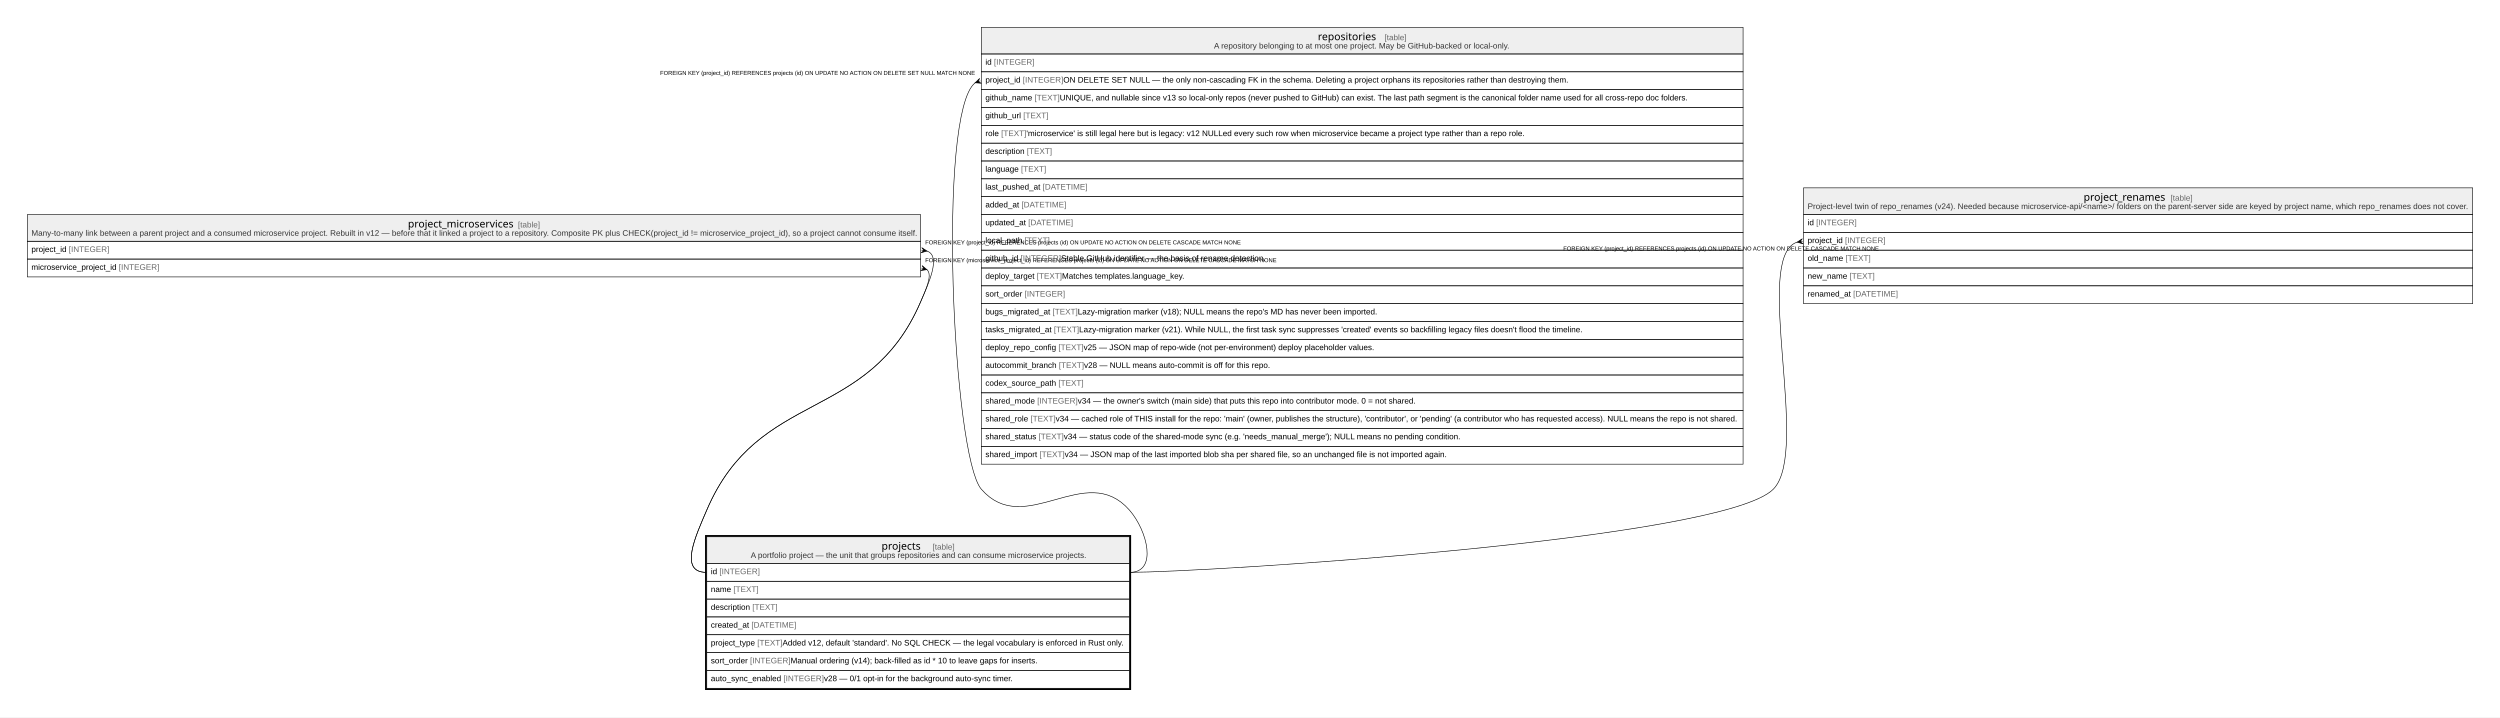
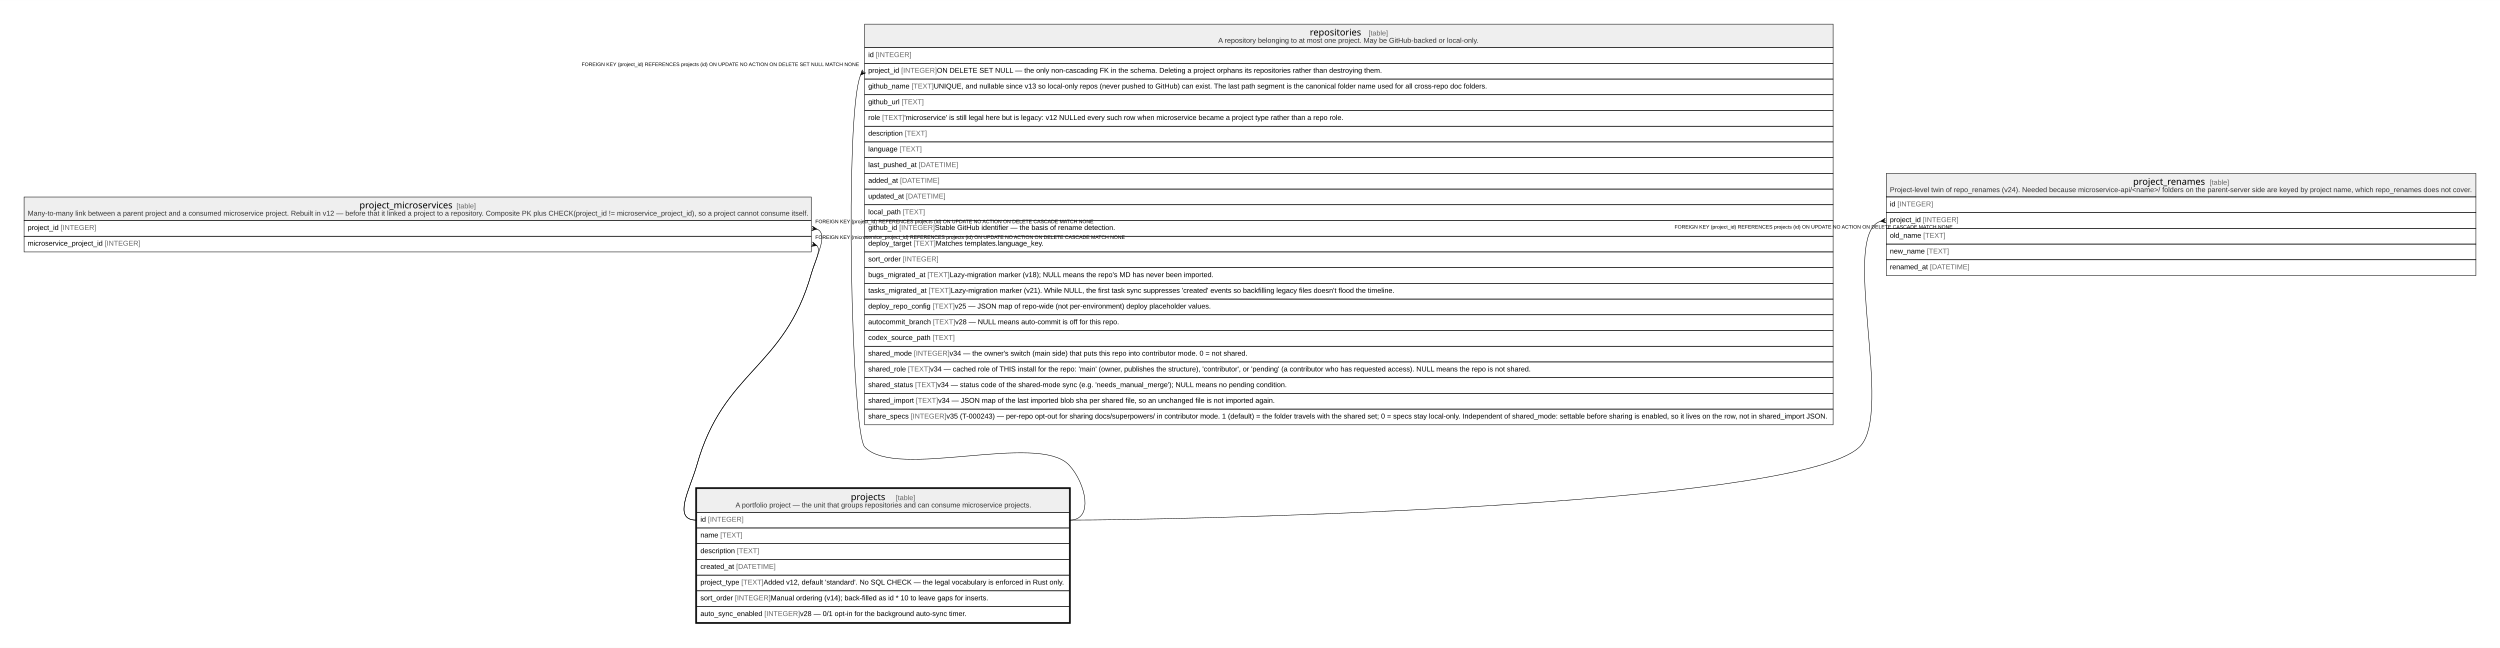
- <svg xmlns="http://www.w3.org/2000/svg" width="4318pt" height="1239pt" viewBox="0.00 0.00 4317.52 1238.80">
-   <g id="graph0" class="graph" transform="scale(1 1) rotate(0) translate(4 1234.8)">
-     <polygon fill="white" stroke="none" points="-4,4 -4,-1234.8 4313.52,-1234.8 4313.52,4 -4,4" />
+ <svg xmlns="http://www.w3.org/2000/svg" width="4900pt" height="1270pt" viewBox="0.00 0.00 4899.52 1269.60">
+   <g id="graph0" class="graph" transform="scale(1 1) rotate(0) translate(4 1265.6)">
+     <polygon fill="white" stroke="none" points="-4,4 -4,-1265.6 4895.52,-1265.6 4895.52,4 -4,4" />
    <g id="node1" class="node">
-       <polygon fill="#efefef" stroke="none" points="1216.62,-261.8 1216.62,-307.8 1946.44,-307.8 1946.44,-261.8 1216.62,-261.8" />
-       <polygon fill="none" stroke="black" points="1216.62,-261.8 1216.62,-307.8 1946.44,-307.8 1946.44,-261.8 1216.62,-261.8" />
-       <text text-anchor="start" x="1518.41" y="-285.6" font-family="Arial Bold" font-size="18.00">projects</text>
-       <text text-anchor="start" x="1575.39" y="-285.6" font-family="Arial" font-size="14.00">    </text>
-       <text text-anchor="start" x="1606.51" y="-285.6" font-family="Arial" font-size="14.00" fill="#666666">[table]</text>
-       <text text-anchor="start" x="1292.44" y="-271.2" font-family="Arial" font-size="14.00" fill="#333333">A portfolio project — the unit that groups repositories and can consume microservice projects.</text>
-       <polygon fill="none" stroke="black" points="1216.62,-231 1216.62,-261.8 1946.44,-261.8 1946.44,-231 1216.62,-231" />
-       <text text-anchor="start" x="1223.62" y="-243.2" font-family="Arial" font-size="14.00">id </text>
-       <text text-anchor="start" x="1238.4" y="-243.2" font-family="Arial" font-size="14.00" fill="#666666">[INTEGER]</text>
-       <polygon fill="none" stroke="black" points="1216.62,-200.2 1216.62,-231 1946.44,-231 1946.44,-200.2 1216.62,-200.2" />
-       <text text-anchor="start" x="1223.62" y="-212.4" font-family="Arial" font-size="14.00">name </text>
-       <text text-anchor="start" x="1262.53" y="-212.4" font-family="Arial" font-size="14.00" fill="#666666">[TEXT]</text>
-       <polygon fill="none" stroke="black" points="1216.62,-169.4 1216.62,-200.2 1946.44,-200.2 1946.44,-169.4 1216.62,-169.4" />
-       <text text-anchor="start" x="1223.62" y="-181.6" font-family="Arial" font-size="14.00">description </text>
-       <text text-anchor="start" x="1295.21" y="-181.6" font-family="Arial" font-size="14.00" fill="#666666">[TEXT]</text>
-       <polygon fill="none" stroke="black" points="1216.62,-138.6 1216.62,-169.4 1946.44,-169.4 1946.44,-138.6 1216.62,-138.6" />
-       <text text-anchor="start" x="1223.62" y="-150.8" font-family="Arial" font-size="14.00">created_at </text>
-       <text text-anchor="start" x="1293.66" y="-150.8" font-family="Arial" font-size="14.00" fill="#666666">[DATETIME]</text>
-       <polygon fill="none" stroke="black" points="1216.62,-107.8 1216.62,-138.6 1946.44,-138.6 1946.44,-107.8 1216.62,-107.8" />
-       <text text-anchor="start" x="1223.62" y="-120" font-family="Arial" font-size="14.00">project_type </text>
-       <text text-anchor="start" x="1303.78" y="-120" font-family="Arial" font-size="14.00" fill="#666666">[TEXT]</text>
-       <text text-anchor="start" x="1347.33" y="-120" font-family="Arial" font-size="14.00"> Added v12, default 'standard'. No SQL CHECK — the legal vocabulary is enforced in Rust only.</text>
-       <polygon fill="none" stroke="black" points="1216.62,-77 1216.62,-107.8 1946.44,-107.8 1946.44,-77 1216.62,-77" />
-       <text text-anchor="start" x="1223.62" y="-89.2" font-family="Arial" font-size="14.00">sort_order </text>
-       <text text-anchor="start" x="1291.31" y="-89.2" font-family="Arial" font-size="14.00" fill="#666666">[INTEGER]</text>
-       <text text-anchor="start" x="1361.32" y="-89.2" font-family="Arial" font-size="14.00"> Manual ordering (v14); back-filled as id * 10 to leave gaps for inserts.</text>
-       <polygon fill="none" stroke="black" points="1216.62,-46.2 1216.62,-77 1946.44,-77 1946.44,-46.2 1216.62,-46.2" />
-       <text text-anchor="start" x="1223.62" y="-58.4" font-family="Arial" font-size="14.00">auto_sync_enabled </text>
-       <text text-anchor="start" x="1348.94" y="-58.4" font-family="Arial" font-size="14.00" fill="#666666">[INTEGER]</text>
-       <text text-anchor="start" x="1418.95" y="-58.4" font-family="Arial" font-size="14.00"> v28 — 0/1 opt-in for the background auto-sync timer.</text>
-       <polygon fill="none" stroke="black" stroke-width="3" points="1215.12,-44.7 1215.12,-309.3 1947.94,-309.3 1947.94,-44.7 1215.12,-44.7" />
+       <polygon fill="#efefef" stroke="none" points="1361.62,-261.8 1361.62,-307.8 2091.44,-307.8 2091.44,-261.8 1361.62,-261.8" />
+       <polygon fill="none" stroke="black" points="1361.62,-261.8 1361.62,-307.8 2091.44,-307.8 2091.44,-261.8 1361.62,-261.8" />
+       <text text-anchor="start" x="1663.41" y="-285.6" font-family="Arial Bold" font-size="18.00">projects</text>
+       <text text-anchor="start" x="1720.39" y="-285.6" font-family="Arial" font-size="14.00">    </text>
+       <text text-anchor="start" x="1751.51" y="-285.6" font-family="Arial" font-size="14.00" fill="#666666">[table]</text>
+       <text text-anchor="start" x="1437.44" y="-271.2" font-family="Arial" font-size="14.00" fill="#333333">A portfolio project — the unit that groups repositories and can consume microservice projects.</text>
+       <polygon fill="none" stroke="black" points="1361.62,-231 1361.62,-261.8 2091.44,-261.8 2091.44,-231 1361.62,-231" />
+       <text text-anchor="start" x="1368.62" y="-243.2" font-family="Arial" font-size="14.00">id </text>
+       <text text-anchor="start" x="1383.4" y="-243.2" font-family="Arial" font-size="14.00" fill="#666666">[INTEGER]</text>
+       <polygon fill="none" stroke="black" points="1361.62,-200.2 1361.62,-231 2091.44,-231 2091.44,-200.2 1361.62,-200.2" />
+       <text text-anchor="start" x="1368.62" y="-212.4" font-family="Arial" font-size="14.00">name </text>
+       <text text-anchor="start" x="1407.53" y="-212.4" font-family="Arial" font-size="14.00" fill="#666666">[TEXT]</text>
+       <polygon fill="none" stroke="black" points="1361.62,-169.4 1361.62,-200.2 2091.44,-200.2 2091.44,-169.4 1361.62,-169.4" />
+       <text text-anchor="start" x="1368.62" y="-181.6" font-family="Arial" font-size="14.00">description </text>
+       <text text-anchor="start" x="1440.21" y="-181.6" font-family="Arial" font-size="14.00" fill="#666666">[TEXT]</text>
+       <polygon fill="none" stroke="black" points="1361.62,-138.6 1361.62,-169.4 2091.44,-169.4 2091.44,-138.6 1361.62,-138.6" />
+       <text text-anchor="start" x="1368.62" y="-150.8" font-family="Arial" font-size="14.00">created_at </text>
+       <text text-anchor="start" x="1438.66" y="-150.8" font-family="Arial" font-size="14.00" fill="#666666">[DATETIME]</text>
+       <polygon fill="none" stroke="black" points="1361.62,-107.8 1361.62,-138.6 2091.44,-138.6 2091.44,-107.8 1361.62,-107.8" />
+       <text text-anchor="start" x="1368.62" y="-120" font-family="Arial" font-size="14.00">project_type </text>
+       <text text-anchor="start" x="1448.78" y="-120" font-family="Arial" font-size="14.00" fill="#666666">[TEXT]</text>
+       <text text-anchor="start" x="1492.33" y="-120" font-family="Arial" font-size="14.00"> Added v12, default 'standard'. No SQL CHECK — the legal vocabulary is enforced in Rust only.</text>
+       <polygon fill="none" stroke="black" points="1361.62,-77 1361.62,-107.8 2091.44,-107.8 2091.44,-77 1361.62,-77" />
+       <text text-anchor="start" x="1368.62" y="-89.2" font-family="Arial" font-size="14.00">sort_order </text>
+       <text text-anchor="start" x="1436.31" y="-89.2" font-family="Arial" font-size="14.00" fill="#666666">[INTEGER]</text>
+       <text text-anchor="start" x="1506.32" y="-89.2" font-family="Arial" font-size="14.00"> Manual ordering (v14); back-filled as id * 10 to leave gaps for inserts.</text>
+       <polygon fill="none" stroke="black" points="1361.62,-46.2 1361.62,-77 2091.44,-77 2091.44,-46.2 1361.62,-46.2" />
+       <text text-anchor="start" x="1368.62" y="-58.4" font-family="Arial" font-size="14.00">auto_sync_enabled </text>
+       <text text-anchor="start" x="1493.94" y="-58.4" font-family="Arial" font-size="14.00" fill="#666666">[INTEGER]</text>
+       <text text-anchor="start" x="1563.95" y="-58.4" font-family="Arial" font-size="14.00"> v28 — 0/1 opt-in for the background auto-sync timer.</text>
+       <polygon fill="none" stroke="black" stroke-width="3" points="1360.12,-44.7 1360.12,-309.3 2092.94,-309.3 2092.94,-44.7 1360.12,-44.7" />
    </g>
    <g id="node2" class="node">
-       <polygon fill="#efefef" stroke="none" points="43.2,-818.2 43.2,-864.2 1585.86,-864.2 1585.86,-818.2 43.2,-818.2" />
-       <polygon fill="none" stroke="black" points="43.2,-818.2 43.2,-864.2 1585.86,-864.2 1585.86,-818.2 43.2,-818.2" />
-       <text text-anchor="start" x="700.44" y="-842" font-family="Arial Bold" font-size="18.00">project_microservices</text>
-       <text text-anchor="start" x="859.37" y="-842" font-family="Arial" font-size="14.00">    </text>
-       <text text-anchor="start" x="890.49" y="-842" font-family="Arial" font-size="14.00" fill="#666666">[table]</text>
-       <text text-anchor="start" x="50.2" y="-827.6" font-family="Arial" font-size="14.00" fill="#333333">Many-to-many link between a parent project and a consumed microservice project. Rebuilt in v12 — before that it linked a project to a repository. Composite PK plus CHECK(project_id != microservice_project_id), so a project cannot consume itself.</text>
-       <polygon fill="none" stroke="black" points="43.2,-787.4 43.2,-818.2 1585.86,-818.2 1585.86,-787.4 43.2,-787.4" />
-       <text text-anchor="start" x="50.2" y="-799.6" font-family="Arial" font-size="14.00">project_id </text>
-       <text text-anchor="start" x="114.79" y="-799.6" font-family="Arial" font-size="14.00" fill="#666666">[INTEGER]</text>
-       <polygon fill="none" stroke="black" points="43.2,-756.6 43.2,-787.4 1585.86,-787.4 1585.86,-756.6 43.2,-756.6" />
-       <text text-anchor="start" x="50.2" y="-768.8" font-family="Arial" font-size="14.00">microservice_project_id </text>
-       <text text-anchor="start" x="201.14" y="-768.8" font-family="Arial" font-size="14.00" fill="#666666">[INTEGER]</text>
+       <polygon fill="#efefef" stroke="none" points="43.2,-833.6 43.2,-879.6 1585.86,-879.6 1585.86,-833.6 43.2,-833.6" />
+       <polygon fill="none" stroke="black" points="43.2,-833.6 43.2,-879.6 1585.86,-879.6 1585.86,-833.6 43.2,-833.6" />
+       <text text-anchor="start" x="700.44" y="-857.4" font-family="Arial Bold" font-size="18.00">project_microservices</text>
+       <text text-anchor="start" x="859.37" y="-857.4" font-family="Arial" font-size="14.00">    </text>
+       <text text-anchor="start" x="890.49" y="-857.4" font-family="Arial" font-size="14.00" fill="#666666">[table]</text>
+       <text text-anchor="start" x="50.2" y="-843" font-family="Arial" font-size="14.00" fill="#333333">Many-to-many link between a parent project and a consumed microservice project. Rebuilt in v12 — before that it linked a project to a repository. Composite PK plus CHECK(project_id != microservice_project_id), so a project cannot consume itself.</text>
+       <polygon fill="none" stroke="black" points="43.2,-802.8 43.2,-833.6 1585.86,-833.6 1585.86,-802.8 43.2,-802.8" />
+       <text text-anchor="start" x="50.2" y="-815" font-family="Arial" font-size="14.00">project_id </text>
+       <text text-anchor="start" x="114.79" y="-815" font-family="Arial" font-size="14.00" fill="#666666">[INTEGER]</text>
+       <polygon fill="none" stroke="black" points="43.2,-772 43.2,-802.8 1585.86,-802.8 1585.86,-772 43.2,-772" />
+       <text text-anchor="start" x="50.2" y="-784.2" font-family="Arial" font-size="14.00">microservice_project_id </text>
+       <text text-anchor="start" x="201.14" y="-784.2" font-family="Arial" font-size="14.00" fill="#666666">[INTEGER]</text>
    </g>
    <g id="edge1" class="edge">
-       <path fill="none" stroke="black" d="M1596.75,-769.16C1607.35,-760.39 1594.42,-733.2 1585.86,-713.4 1495,-503.19 1306.66,-564.57 1216.62,-354 1197.81,-310.03 1167.79,-246.4 1215.62,-246.4" />
-       <polygon fill="black" stroke="black" points="1596.79,-769.14 1585.94,-767.58 1591.66,-770.62 1587.5,-771.82 1587.5,-771.82 1587.5,-771.82 1591.66,-770.62 1588.42,-776.23 1596.79,-769.14" />
-       <text text-anchor="start" x="1593.86" y="-782" font-family="Arial" font-size="10.00">FOREIGN KEY (microservice_project_id) REFERENCES projects (id) ON UPDATE NO ACTION ON DELETE CASCADE MATCH NONE</text>
+       <path fill="none" stroke="black" d="M1596.79,-784.39C1606.17,-775.62 1591.73,-749.35 1585.86,-728.8 1532.57,-542.14 1414.18,-540.86 1361.62,-354 1348.67,-307.96 1312.79,-246.4 1360.62,-246.4" />
+       <polygon fill="black" stroke="black" points="1596.75,-784.41 1585.88,-783 1591.64,-785.95 1587.5,-787.21 1587.5,-787.21 1587.5,-787.21 1591.64,-785.95 1588.48,-791.61 1596.75,-784.41" />
+       <text text-anchor="start" x="1593.86" y="-797.4" font-family="Arial" font-size="10.00">FOREIGN KEY (microservice_project_id) REFERENCES projects (id) ON UPDATE NO ACTION ON DELETE CASCADE MATCH NONE</text>
    </g>
    <g id="edge2" class="edge">
-       <path fill="none" stroke="black" d="M1597.04,-801.24C1621.6,-792.23 1599.93,-746.21 1585.86,-713.4 1495.62,-502.92 1306.66,-564.57 1216.62,-354 1197.81,-310.03 1167.79,-246.4 1215.62,-246.4" />
-       <polygon fill="black" stroke="black" points="1597.07,-801.23 1586.51,-798.3 1591.8,-802.04 1587.52,-802.7 1587.52,-802.7 1587.52,-802.7 1591.8,-802.04 1587.87,-807.2 1597.07,-801.23" />
-       <text text-anchor="start" x="1593.86" y="-812.8" font-family="Arial" font-size="10.00">FOREIGN KEY (project_id) REFERENCES projects (id) ON UPDATE NO ACTION ON DELETE CASCADE MATCH NONE</text>
+       <path fill="none" stroke="black" d="M1596.9,-816.68C1620.71,-807.94 1595.56,-763.16 1585.86,-728.8 1533.11,-541.99 1414.18,-540.86 1361.62,-354 1348.67,-307.96 1312.79,-246.4 1360.62,-246.4" />
+       <polygon fill="black" stroke="black" points="1597.08,-816.66 1586.52,-813.7 1591.8,-817.45 1587.52,-818.1 1587.52,-818.1 1587.52,-818.1 1591.8,-817.45 1587.86,-822.6 1597.08,-816.66" />
+       <text text-anchor="start" x="1593.86" y="-828.2" font-family="Arial" font-size="10.00">FOREIGN KEY (project_id) REFERENCES projects (id) ON UPDATE NO ACTION ON DELETE CASCADE MATCH NONE</text>
    </g>
    <g id="node3" class="node">
-       <polygon fill="#efefef" stroke="none" points="1690.74,-1141.6 1690.74,-1187.6 3006.31,-1187.6 3006.31,-1141.6 1690.74,-1141.6" />
-       <polygon fill="none" stroke="black" points="1690.74,-1141.6 1690.74,-1187.6 3006.31,-1187.6 3006.31,-1141.6 1690.74,-1141.6" />
-       <text text-anchor="start" x="2271.91" y="-1165.4" font-family="Arial Bold" font-size="18.00">repositories</text>
-       <text text-anchor="start" x="2355.89" y="-1165.4" font-family="Arial" font-size="14.00">    </text>
-       <text text-anchor="start" x="2387.01" y="-1165.4" font-family="Arial" font-size="14.00" fill="#666666">[table]</text>
-       <text text-anchor="start" x="2092.51" y="-1151" font-family="Arial" font-size="14.00" fill="#333333">A repository belonging to at most one project. May be GitHub-backed or local-only.</text>
-       <polygon fill="none" stroke="black" points="1690.74,-1110.8 1690.74,-1141.6 3006.31,-1141.6 3006.31,-1110.8 1690.74,-1110.8" />
-       <text text-anchor="start" x="1697.74" y="-1123" font-family="Arial" font-size="14.00">id </text>
-       <text text-anchor="start" x="1712.53" y="-1123" font-family="Arial" font-size="14.00" fill="#666666">[INTEGER]</text>
-       <polygon fill="none" stroke="black" points="1690.74,-1080 1690.74,-1110.8 3006.31,-1110.8 3006.31,-1080 1690.74,-1080" />
-       <text text-anchor="start" x="1697.74" y="-1092.2" font-family="Arial" font-size="14.00">project_id </text>
-       <text text-anchor="start" x="1762.34" y="-1092.2" font-family="Arial" font-size="14.00" fill="#666666">[INTEGER]</text>
-       <text text-anchor="start" x="1832.34" y="-1092.2" font-family="Arial" font-size="14.00"> ON DELETE SET NULL — the only non-cascading FK in the schema. Deleting a project orphans its repositories rather than destroying them.</text>
-       <polygon fill="none" stroke="black" points="1690.74,-1049.2 1690.74,-1080 3006.31,-1080 3006.31,-1049.2 1690.74,-1049.2" />
-       <text text-anchor="start" x="1697.74" y="-1061.4" font-family="Arial" font-size="14.00">github_name </text>
-       <text text-anchor="start" x="1782.59" y="-1061.4" font-family="Arial" font-size="14.00" fill="#666666">[TEXT]</text>
-       <text text-anchor="start" x="1826.14" y="-1061.4" font-family="Arial" font-size="14.00"> UNIQUE, and nullable since v13 so local-only repos (never pushed to GitHub) can exist. The last path segment is the canonical folder name used for all cross-repo doc folders.</text>
-       <polygon fill="none" stroke="black" points="1690.74,-1018.4 1690.74,-1049.2 3006.31,-1049.2 3006.31,-1018.4 1690.74,-1018.4" />
-       <text text-anchor="start" x="1697.74" y="-1030.6" font-family="Arial" font-size="14.00">github_url </text>
-       <text text-anchor="start" x="1763.12" y="-1030.6" font-family="Arial" font-size="14.00" fill="#666666">[TEXT]</text>
-       <polygon fill="none" stroke="black" points="1690.74,-987.6 1690.74,-1018.4 3006.31,-1018.4 3006.31,-987.6 1690.74,-987.6" />
-       <text text-anchor="start" x="1697.74" y="-999.8" font-family="Arial" font-size="14.00">role </text>
-       <text text-anchor="start" x="1724.98" y="-999.8" font-family="Arial" font-size="14.00" fill="#666666">[TEXT]</text>
-       <text text-anchor="start" x="1768.54" y="-999.8" font-family="Arial" font-size="14.00"> 'microservice' is still legal here but is legacy: v12 NULLed every such row when microservice became a project type rather than a repo role.</text>
-       <polygon fill="none" stroke="black" points="1690.74,-956.8 1690.74,-987.6 3006.31,-987.6 3006.31,-956.8 1690.74,-956.8" />
-       <text text-anchor="start" x="1697.74" y="-969" font-family="Arial" font-size="14.00">description </text>
-       <text text-anchor="start" x="1769.34" y="-969" font-family="Arial" font-size="14.00" fill="#666666">[TEXT]</text>
-       <polygon fill="none" stroke="black" points="1690.74,-926 1690.74,-956.8 3006.31,-956.8 3006.31,-926 1690.74,-926" />
-       <text text-anchor="start" x="1697.74" y="-938.2" font-family="Arial" font-size="14.00">language </text>
-       <text text-anchor="start" x="1759.25" y="-938.2" font-family="Arial" font-size="14.00" fill="#666666">[TEXT]</text>
-       <polygon fill="none" stroke="black" points="1690.74,-895.2 1690.74,-926 3006.31,-926 3006.31,-895.2 1690.74,-895.2" />
-       <text text-anchor="start" x="1697.74" y="-907.4" font-family="Arial" font-size="14.00">last_pushed_at </text>
-       <text text-anchor="start" x="1796.6" y="-907.4" font-family="Arial" font-size="14.00" fill="#666666">[DATETIME]</text>
-       <polygon fill="none" stroke="black" points="1690.74,-864.4 1690.74,-895.2 3006.31,-895.2 3006.31,-864.4 1690.74,-864.4" />
-       <text text-anchor="start" x="1697.74" y="-876.6" font-family="Arial" font-size="14.00">added_at </text>
-       <text text-anchor="start" x="1760.03" y="-876.6" font-family="Arial" font-size="14.00" fill="#666666">[DATETIME]</text>
-       <polygon fill="none" stroke="black" points="1690.74,-833.6 1690.74,-864.4 3006.31,-864.4 3006.31,-833.6 1690.74,-833.6" />
-       <text text-anchor="start" x="1697.74" y="-845.8" font-family="Arial" font-size="14.00">updated_at </text>
-       <text text-anchor="start" x="1771.7" y="-845.8" font-family="Arial" font-size="14.00" fill="#666666">[DATETIME]</text>
-       <polygon fill="none" stroke="black" points="1690.74,-802.8 1690.74,-833.6 3006.31,-833.6 3006.31,-802.8 1690.74,-802.8" />
-       <text text-anchor="start" x="1697.74" y="-815" font-family="Arial" font-size="14.00">local_path </text>
-       <text text-anchor="start" x="1765.46" y="-815" font-family="Arial" font-size="14.00" fill="#666666">[TEXT]</text>
-       <polygon fill="none" stroke="black" points="1690.74,-772 1690.74,-802.8 3006.31,-802.8 3006.31,-772 1690.74,-772" />
-       <text text-anchor="start" x="1697.74" y="-784.2" font-family="Arial" font-size="14.00">github_id </text>
-       <text text-anchor="start" x="1758.46" y="-784.2" font-family="Arial" font-size="14.00" fill="#666666">[INTEGER]</text>
-       <text text-anchor="start" x="1828.47" y="-784.2" font-family="Arial" font-size="14.00"> Stable GitHub identifier — the basis of rename detection.</text>
-       <polygon fill="none" stroke="black" points="1690.74,-741.2 1690.74,-772 3006.31,-772 3006.31,-741.2 1690.74,-741.2" />
-       <text text-anchor="start" x="1697.74" y="-753.4" font-family="Arial" font-size="14.00">deploy_target </text>
-       <text text-anchor="start" x="1786.48" y="-753.4" font-family="Arial" font-size="14.00" fill="#666666">[TEXT]</text>
-       <text text-anchor="start" x="1830.03" y="-753.4" font-family="Arial" font-size="14.00"> Matches templates.language_key.</text>
-       <polygon fill="none" stroke="black" points="1690.74,-710.4 1690.74,-741.2 3006.31,-741.2 3006.31,-710.4 1690.74,-710.4" />
-       <text text-anchor="start" x="1697.74" y="-722.6" font-family="Arial" font-size="14.00">sort_order </text>
-       <text text-anchor="start" x="1765.44" y="-722.6" font-family="Arial" font-size="14.00" fill="#666666">[INTEGER]</text>
-       <polygon fill="none" stroke="black" points="1690.74,-679.6 1690.74,-710.4 3006.31,-710.4 3006.31,-679.6 1690.74,-679.6" />
-       <text text-anchor="start" x="1697.74" y="-691.8" font-family="Arial" font-size="14.00">bugs_migrated_at </text>
-       <text text-anchor="start" x="1813.71" y="-691.8" font-family="Arial" font-size="14.00" fill="#666666">[TEXT]</text>
-       <text text-anchor="start" x="1857.27" y="-691.8" font-family="Arial" font-size="14.00"> Lazy-migration marker (v18); NULL means the repo's MD has never been imported.</text>
-       <polygon fill="none" stroke="black" points="1690.74,-648.8 1690.74,-679.6 3006.31,-679.6 3006.31,-648.8 1690.74,-648.8" />
-       <text text-anchor="start" x="1697.74" y="-661" font-family="Arial" font-size="14.00">tasks_migrated_at </text>
-       <text text-anchor="start" x="1816.03" y="-661" font-family="Arial" font-size="14.00" fill="#666666">[TEXT]</text>
-       <text text-anchor="start" x="1859.59" y="-661" font-family="Arial" font-size="14.00"> Lazy-migration marker (v21). While NULL, the first task sync suppresses 'created' events so backfilling legacy files doesn't flood the timeline.</text>
-       <polygon fill="none" stroke="black" points="1690.74,-618 1690.74,-648.8 3006.31,-648.8 3006.31,-618 1690.74,-618" />
-       <text text-anchor="start" x="1697.74" y="-630.2" font-family="Arial" font-size="14.00">deploy_repo_config </text>
-       <text text-anchor="start" x="1823.84" y="-630.2" font-family="Arial" font-size="14.00" fill="#666666">[TEXT]</text>
-       <text text-anchor="start" x="1867.4" y="-630.2" font-family="Arial" font-size="14.00"> v25 — JSON map of repo-wide (not per-environment) deploy placeholder values.</text>
-       <polygon fill="none" stroke="black" points="1690.74,-587.2 1690.74,-618 3006.31,-618 3006.31,-587.2 1690.74,-587.2" />
-       <text text-anchor="start" x="1697.74" y="-599.4" font-family="Arial" font-size="14.00">autocommit_branch </text>
-       <text text-anchor="start" x="1824.59" y="-599.4" font-family="Arial" font-size="14.00" fill="#666666">[TEXT]</text>
-       <text text-anchor="start" x="1868.14" y="-599.4" font-family="Arial" font-size="14.00"> v28 — NULL means auto-commit is off for this repo.</text>
-       <polygon fill="none" stroke="black" points="1690.74,-556.4 1690.74,-587.2 3006.31,-587.2 3006.31,-556.4 1690.74,-556.4" />
-       <text text-anchor="start" x="1697.74" y="-568.6" font-family="Arial" font-size="14.00">codex_source_path </text>
-       <text text-anchor="start" x="1823.83" y="-568.6" font-family="Arial" font-size="14.00" fill="#666666">[TEXT]</text>
-       <polygon fill="none" stroke="black" points="1690.74,-525.6 1690.74,-556.4 3006.31,-556.4 3006.31,-525.6 1690.74,-525.6" />
-       <text text-anchor="start" x="1697.74" y="-537.8" font-family="Arial" font-size="14.00">shared_mode </text>
-       <text text-anchor="start" x="1787.25" y="-537.8" font-family="Arial" font-size="14.00" fill="#666666">[INTEGER]</text>
-       <text text-anchor="start" x="1857.25" y="-537.8" font-family="Arial" font-size="14.00"> v34 — the owner's switch (main side) that puts this repo into contributor mode. 0 = not shared.</text>
-       <polygon fill="none" stroke="black" points="1690.74,-494.8 1690.74,-525.6 3006.31,-525.6 3006.31,-494.8 1690.74,-494.8" />
-       <text text-anchor="start" x="1697.74" y="-507" font-family="Arial" font-size="14.00">shared_role </text>
-       <text text-anchor="start" x="1775.57" y="-507" font-family="Arial" font-size="14.00" fill="#666666">[TEXT]</text>
-       <text text-anchor="start" x="1819.13" y="-507" font-family="Arial" font-size="14.00"> v34 — cached role of THIS install for the repo: 'main' (owner, publishes the structure), 'contributor', or 'pending' (a contributor who has requested access). NULL means the repo is not shared.</text>
-       <polygon fill="none" stroke="black" points="1690.74,-464 1690.74,-494.8 3006.31,-494.8 3006.31,-464 1690.74,-464" />
-       <text text-anchor="start" x="1697.74" y="-476.2" font-family="Arial" font-size="14.00">shared_status </text>
-       <text text-anchor="start" x="1789.58" y="-476.2" font-family="Arial" font-size="14.00" fill="#666666">[TEXT]</text>
-       <text text-anchor="start" x="1833.14" y="-476.2" font-family="Arial" font-size="14.00"> v34 — status code of the shared-mode sync (e.g. 'needs_manual_merge'); NULL means no pending condition.</text>
-       <polygon fill="none" stroke="black" points="1690.74,-433.2 1690.74,-464 3006.31,-464 3006.31,-433.2 1690.74,-433.2" />
-       <text text-anchor="start" x="1697.74" y="-445.4" font-family="Arial" font-size="14.00">shared_import </text>
-       <text text-anchor="start" x="1791.12" y="-445.4" font-family="Arial" font-size="14.00" fill="#666666">[TEXT]</text>
-       <text text-anchor="start" x="1834.68" y="-445.4" font-family="Arial" font-size="14.00"> v34 — JSON map of the last imported blob sha per shared file, so an unchanged file is not imported again.</text>
+       <polygon fill="#efefef" stroke="none" points="1690.53,-1172.4 1690.53,-1218.4 3588.53,-1218.4 3588.53,-1172.4 1690.53,-1172.4" />
+       <polygon fill="none" stroke="black" points="1690.53,-1172.4 1690.53,-1218.4 3588.53,-1218.4 3588.53,-1172.4 1690.53,-1172.4" />
+       <text text-anchor="start" x="2562.91" y="-1196.2" font-family="Arial Bold" font-size="18.00">repositories</text>
+       <text text-anchor="start" x="2646.89" y="-1196.2" font-family="Arial" font-size="14.00">    </text>
+       <text text-anchor="start" x="2678.01" y="-1196.2" font-family="Arial" font-size="14.00" fill="#666666">[table]</text>
+       <text text-anchor="start" x="2383.51" y="-1181.8" font-family="Arial" font-size="14.00" fill="#333333">A repository belonging to at most one project. May be GitHub-backed or local-only.</text>
+       <polygon fill="none" stroke="black" points="1690.53,-1141.6 1690.53,-1172.4 3588.53,-1172.4 3588.53,-1141.6 1690.53,-1141.6" />
+       <text text-anchor="start" x="1697.53" y="-1153.8" font-family="Arial" font-size="14.00">id </text>
+       <text text-anchor="start" x="1712.32" y="-1153.8" font-family="Arial" font-size="14.00" fill="#666666">[INTEGER]</text>
+       <polygon fill="none" stroke="black" points="1690.53,-1110.8 1690.53,-1141.6 3588.53,-1141.6 3588.53,-1110.8 1690.53,-1110.8" />
+       <text text-anchor="start" x="1697.53" y="-1123" font-family="Arial" font-size="14.00">project_id </text>
+       <text text-anchor="start" x="1762.13" y="-1123" font-family="Arial" font-size="14.00" fill="#666666">[INTEGER]</text>
+       <text text-anchor="start" x="1832.13" y="-1123" font-family="Arial" font-size="14.00"> ON DELETE SET NULL — the only non-cascading FK in the schema. Deleting a project orphans its repositories rather than destroying them.</text>
+       <polygon fill="none" stroke="black" points="1690.53,-1080 1690.53,-1110.8 3588.53,-1110.8 3588.53,-1080 1690.53,-1080" />
+       <text text-anchor="start" x="1697.53" y="-1092.2" font-family="Arial" font-size="14.00">github_name </text>
+       <text text-anchor="start" x="1782.37" y="-1092.2" font-family="Arial" font-size="14.00" fill="#666666">[TEXT]</text>
+       <text text-anchor="start" x="1825.93" y="-1092.2" font-family="Arial" font-size="14.00"> UNIQUE, and nullable since v13 so local-only repos (never pushed to GitHub) can exist. The last path segment is the canonical folder name used for all cross-repo doc folders.</text>
+       <polygon fill="none" stroke="black" points="1690.53,-1049.2 1690.53,-1080 3588.53,-1080 3588.53,-1049.2 1690.53,-1049.2" />
+       <text text-anchor="start" x="1697.53" y="-1061.4" font-family="Arial" font-size="14.00">github_url </text>
+       <text text-anchor="start" x="1762.91" y="-1061.4" font-family="Arial" font-size="14.00" fill="#666666">[TEXT]</text>
+       <polygon fill="none" stroke="black" points="1690.53,-1018.4 1690.53,-1049.2 3588.53,-1049.2 3588.53,-1018.4 1690.53,-1018.4" />
+       <text text-anchor="start" x="1697.53" y="-1030.6" font-family="Arial" font-size="14.00">role </text>
+       <text text-anchor="start" x="1724.77" y="-1030.6" font-family="Arial" font-size="14.00" fill="#666666">[TEXT]</text>
+       <text text-anchor="start" x="1768.33" y="-1030.6" font-family="Arial" font-size="14.00"> 'microservice' is still legal here but is legacy: v12 NULLed every such row when microservice became a project type rather than a repo role.</text>
+       <polygon fill="none" stroke="black" points="1690.53,-987.6 1690.53,-1018.4 3588.53,-1018.4 3588.53,-987.6 1690.53,-987.6" />
+       <text text-anchor="start" x="1697.53" y="-999.8" font-family="Arial" font-size="14.00">description </text>
+       <text text-anchor="start" x="1769.13" y="-999.8" font-family="Arial" font-size="14.00" fill="#666666">[TEXT]</text>
+       <polygon fill="none" stroke="black" points="1690.53,-956.8 1690.53,-987.6 3588.53,-987.6 3588.53,-956.8 1690.53,-956.8" />
+       <text text-anchor="start" x="1697.53" y="-969" font-family="Arial" font-size="14.00">language </text>
+       <text text-anchor="start" x="1759.04" y="-969" font-family="Arial" font-size="14.00" fill="#666666">[TEXT]</text>
+       <polygon fill="none" stroke="black" points="1690.53,-926 1690.53,-956.8 3588.53,-956.8 3588.53,-926 1690.53,-926" />
+       <text text-anchor="start" x="1697.53" y="-938.2" font-family="Arial" font-size="14.00">last_pushed_at </text>
+       <text text-anchor="start" x="1796.39" y="-938.2" font-family="Arial" font-size="14.00" fill="#666666">[DATETIME]</text>
+       <polygon fill="none" stroke="black" points="1690.53,-895.2 1690.53,-926 3588.53,-926 3588.53,-895.2 1690.53,-895.2" />
+       <text text-anchor="start" x="1697.53" y="-907.4" font-family="Arial" font-size="14.00">added_at </text>
+       <text text-anchor="start" x="1759.82" y="-907.4" font-family="Arial" font-size="14.00" fill="#666666">[DATETIME]</text>
+       <polygon fill="none" stroke="black" points="1690.53,-864.4 1690.53,-895.2 3588.53,-895.2 3588.53,-864.4 1690.53,-864.4" />
+       <text text-anchor="start" x="1697.53" y="-876.6" font-family="Arial" font-size="14.00">updated_at </text>
+       <text text-anchor="start" x="1771.49" y="-876.6" font-family="Arial" font-size="14.00" fill="#666666">[DATETIME]</text>
+       <polygon fill="none" stroke="black" points="1690.53,-833.6 1690.53,-864.4 3588.53,-864.4 3588.53,-833.6 1690.53,-833.6" />
+       <text text-anchor="start" x="1697.53" y="-845.8" font-family="Arial" font-size="14.00">local_path </text>
+       <text text-anchor="start" x="1765.25" y="-845.8" font-family="Arial" font-size="14.00" fill="#666666">[TEXT]</text>
+       <polygon fill="none" stroke="black" points="1690.53,-802.8 1690.53,-833.6 3588.53,-833.6 3588.53,-802.8 1690.53,-802.8" />
+       <text text-anchor="start" x="1697.53" y="-815" font-family="Arial" font-size="14.00">github_id </text>
+       <text text-anchor="start" x="1758.25" y="-815" font-family="Arial" font-size="14.00" fill="#666666">[INTEGER]</text>
+       <text text-anchor="start" x="1828.26" y="-815" font-family="Arial" font-size="14.00"> Stable GitHub identifier — the basis of rename detection.</text>
+       <polygon fill="none" stroke="black" points="1690.53,-772 1690.53,-802.8 3588.53,-802.8 3588.53,-772 1690.53,-772" />
+       <text text-anchor="start" x="1697.53" y="-784.2" font-family="Arial" font-size="14.00">deploy_target </text>
+       <text text-anchor="start" x="1786.26" y="-784.2" font-family="Arial" font-size="14.00" fill="#666666">[TEXT]</text>
+       <text text-anchor="start" x="1829.82" y="-784.2" font-family="Arial" font-size="14.00"> Matches templates.language_key.</text>
+       <polygon fill="none" stroke="black" points="1690.53,-741.2 1690.53,-772 3588.53,-772 3588.53,-741.2 1690.53,-741.2" />
+       <text text-anchor="start" x="1697.53" y="-753.4" font-family="Arial" font-size="14.00">sort_order </text>
+       <text text-anchor="start" x="1765.23" y="-753.4" font-family="Arial" font-size="14.00" fill="#666666">[INTEGER]</text>
+       <polygon fill="none" stroke="black" points="1690.53,-710.4 1690.53,-741.2 3588.53,-741.2 3588.53,-710.4 1690.53,-710.4" />
+       <text text-anchor="start" x="1697.53" y="-722.6" font-family="Arial" font-size="14.00">bugs_migrated_at </text>
+       <text text-anchor="start" x="1813.5" y="-722.6" font-family="Arial" font-size="14.00" fill="#666666">[TEXT]</text>
+       <text text-anchor="start" x="1857.06" y="-722.6" font-family="Arial" font-size="14.00"> Lazy-migration marker (v18); NULL means the repo's MD has never been imported.</text>
+       <polygon fill="none" stroke="black" points="1690.53,-679.6 1690.53,-710.4 3588.53,-710.4 3588.53,-679.6 1690.53,-679.6" />
+       <text text-anchor="start" x="1697.53" y="-691.8" font-family="Arial" font-size="14.00">tasks_migrated_at </text>
+       <text text-anchor="start" x="1815.82" y="-691.8" font-family="Arial" font-size="14.00" fill="#666666">[TEXT]</text>
+       <text text-anchor="start" x="1859.37" y="-691.8" font-family="Arial" font-size="14.00"> Lazy-migration marker (v21). While NULL, the first task sync suppresses 'created' events so backfilling legacy files doesn't flood the timeline.</text>
+       <polygon fill="none" stroke="black" points="1690.53,-648.8 1690.53,-679.6 3588.53,-679.6 3588.53,-648.8 1690.53,-648.8" />
+       <text text-anchor="start" x="1697.53" y="-661" font-family="Arial" font-size="14.00">deploy_repo_config </text>
+       <text text-anchor="start" x="1823.63" y="-661" font-family="Arial" font-size="14.00" fill="#666666">[TEXT]</text>
+       <text text-anchor="start" x="1867.19" y="-661" font-family="Arial" font-size="14.00"> v25 — JSON map of repo-wide (not per-environment) deploy placeholder values.</text>
+       <polygon fill="none" stroke="black" points="1690.53,-618 1690.53,-648.8 3588.53,-648.8 3588.53,-618 1690.53,-618" />
+       <text text-anchor="start" x="1697.53" y="-630.2" font-family="Arial" font-size="14.00">autocommit_branch </text>
+       <text text-anchor="start" x="1824.37" y="-630.2" font-family="Arial" font-size="14.00" fill="#666666">[TEXT]</text>
+       <text text-anchor="start" x="1867.93" y="-630.2" font-family="Arial" font-size="14.00"> v28 — NULL means auto-commit is off for this repo.</text>
+       <polygon fill="none" stroke="black" points="1690.53,-587.2 1690.53,-618 3588.53,-618 3588.53,-587.2 1690.53,-587.2" />
+       <text text-anchor="start" x="1697.53" y="-599.4" font-family="Arial" font-size="14.00">codex_source_path </text>
+       <text text-anchor="start" x="1823.62" y="-599.4" font-family="Arial" font-size="14.00" fill="#666666">[TEXT]</text>
+       <polygon fill="none" stroke="black" points="1690.53,-556.4 1690.53,-587.2 3588.53,-587.2 3588.53,-556.4 1690.53,-556.4" />
+       <text text-anchor="start" x="1697.53" y="-568.6" font-family="Arial" font-size="14.00">shared_mode </text>
+       <text text-anchor="start" x="1787.04" y="-568.6" font-family="Arial" font-size="14.00" fill="#666666">[INTEGER]</text>
+       <text text-anchor="start" x="1857.04" y="-568.6" font-family="Arial" font-size="14.00"> v34 — the owner's switch (main side) that puts this repo into contributor mode. 0 = not shared.</text>
+       <polygon fill="none" stroke="black" points="1690.53,-525.6 1690.53,-556.4 3588.53,-556.4 3588.53,-525.6 1690.53,-525.6" />
+       <text text-anchor="start" x="1697.53" y="-537.8" font-family="Arial" font-size="14.00">shared_role </text>
+       <text text-anchor="start" x="1775.36" y="-537.8" font-family="Arial" font-size="14.00" fill="#666666">[TEXT]</text>
+       <text text-anchor="start" x="1818.92" y="-537.8" font-family="Arial" font-size="14.00"> v34 — cached role of THIS install for the repo: 'main' (owner, publishes the structure), 'contributor', or 'pending' (a contributor who has requested access). NULL means the repo is not shared.</text>
+       <polygon fill="none" stroke="black" points="1690.53,-494.8 1690.53,-525.6 3588.53,-525.6 3588.53,-494.8 1690.53,-494.8" />
+       <text text-anchor="start" x="1697.53" y="-507" font-family="Arial" font-size="14.00">shared_status </text>
+       <text text-anchor="start" x="1789.37" y="-507" font-family="Arial" font-size="14.00" fill="#666666">[TEXT]</text>
+       <text text-anchor="start" x="1832.93" y="-507" font-family="Arial" font-size="14.00"> v34 — status code of the shared-mode sync (e.g. 'needs_manual_merge'); NULL means no pending condition.</text>
+       <polygon fill="none" stroke="black" points="1690.53,-464 1690.53,-494.8 3588.53,-494.8 3588.53,-464 1690.53,-464" />
+       <text text-anchor="start" x="1697.53" y="-476.2" font-family="Arial" font-size="14.00">shared_import </text>
+       <text text-anchor="start" x="1790.91" y="-476.2" font-family="Arial" font-size="14.00" fill="#666666">[TEXT]</text>
+       <text text-anchor="start" x="1834.47" y="-476.2" font-family="Arial" font-size="14.00"> v34 — JSON map of the last imported blob sha per shared file, so an unchanged file is not imported again.</text>
+       <polygon fill="none" stroke="black" points="1690.53,-433.2 1690.53,-464 3588.53,-464 3588.53,-433.2 1690.53,-433.2" />
+       <text text-anchor="start" x="1697.53" y="-445.4" font-family="Arial" font-size="14.00">share_specs </text>
+       <text text-anchor="start" x="1780.8" y="-445.4" font-family="Arial" font-size="14.00" fill="#666666">[INTEGER]</text>
+       <text text-anchor="start" x="1850.81" y="-445.4" font-family="Arial" font-size="14.00"> v35 (T-000243) — per-repo opt-out for sharing docs/superpowers/ in contributor mode. 1 (default) = the folder travels with the shared set; 0 = specs stay local-only. Independent of shared_mode: settable before sharing is enabled, so it lives on the row, not in shared_import JSON.</text>
    </g>
    <g id="edge3" class="edge">
-       <path fill="none" stroke="black" d="M1680.22,-1091.92C1613.81,-1040.94 1641.5,-446.58 1690.74,-390 1766.09,-303.43 1870.76,-440.27 1946.44,-354 1977.98,-318.05 1995.27,-246.4 1947.44,-246.4" />
-       <polygon fill="black" stroke="black" points="1680.04,-1091.85 1687.89,-1099.51 1685.05,-1093.68 1689.12,-1095.17 1689.12,-1095.17 1689.12,-1095.17 1685.05,-1093.68 1690.98,-1091.06 1680.04,-1091.85" />
-       <text text-anchor="start" x="1135.98" y="-1105.4" font-family="Arial" font-size="10.00">FOREIGN KEY (project_id) REFERENCES projects (id) ON UPDATE NO ACTION ON DELETE SET NULL MATCH NONE</text>
+       <path fill="none" stroke="black" d="M1682.7,-1118.74C1650.41,-1043.18 1664.59,-418.34 1690.53,-390 1750.93,-324.02 2030.78,-419.74 2091.44,-354 2123.88,-318.85 2140.27,-246.4 2092.44,-246.4" />
+       <polygon fill="black" stroke="black" points="1682.55,-1118.58 1685.99,-1128.99 1686.16,-1122.51 1689.08,-1125.71 1689.08,-1125.71 1689.08,-1125.71 1686.16,-1122.51 1692.63,-1122.91 1682.55,-1118.58" />
+       <text text-anchor="start" x="1135.77" y="-1136.2" font-family="Arial" font-size="10.00">FOREIGN KEY (project_id) REFERENCES projects (id) ON UPDATE NO ACTION ON DELETE SET NULL MATCH NONE</text>
    </g>
    <g id="node4" class="node">
-       <polygon fill="#efefef" stroke="none" points="3110.74,-864.4 3110.74,-910.4 4266.32,-910.4 4266.32,-864.4 3110.74,-864.4" />
-       <polygon fill="none" stroke="black" points="3110.74,-864.4 3110.74,-910.4 4266.32,-910.4 4266.32,-864.4 3110.74,-864.4" />
-       <text text-anchor="start" x="3594.43" y="-888.2" font-family="Arial Bold" font-size="18.00">project_renames</text>
-       <text text-anchor="start" x="3713.37" y="-888.2" font-family="Arial" font-size="14.00">    </text>
-       <text text-anchor="start" x="3744.49" y="-888.2" font-family="Arial" font-size="14.00" fill="#666666">[table]</text>
-       <text text-anchor="start" x="3117.74" y="-873.8" font-family="Arial" font-size="14.00" fill="#333333">Project-level twin of repo_renames (v24). Needed because microservice-api/&lt;name&gt;/ folders on the parent-server side are keyed by project name, which repo_renames does not cover.</text>
-       <polygon fill="none" stroke="black" points="3110.74,-833.6 3110.74,-864.4 4266.32,-864.4 4266.32,-833.6 3110.74,-833.6" />
-       <text text-anchor="start" x="3117.74" y="-845.8" font-family="Arial" font-size="14.00">id </text>
-       <text text-anchor="start" x="3132.53" y="-845.8" font-family="Arial" font-size="14.00" fill="#666666">[INTEGER]</text>
-       <polygon fill="none" stroke="black" points="3110.74,-802.8 3110.74,-833.6 4266.32,-833.6 4266.32,-802.8 3110.74,-802.8" />
-       <text text-anchor="start" x="3117.74" y="-815" font-family="Arial" font-size="14.00">project_id </text>
-       <text text-anchor="start" x="3182.33" y="-815" font-family="Arial" font-size="14.00" fill="#666666">[INTEGER]</text>
-       <polygon fill="none" stroke="black" points="3110.74,-772 3110.74,-802.8 4266.32,-802.8 4266.32,-772 3110.74,-772" />
-       <text text-anchor="start" x="3117.74" y="-784.2" font-family="Arial" font-size="14.00">old_name </text>
-       <text text-anchor="start" x="3183.12" y="-784.2" font-family="Arial" font-size="14.00" fill="#666666">[TEXT]</text>
-       <polygon fill="none" stroke="black" points="3110.74,-741.2 3110.74,-772 4266.32,-772 4266.32,-741.2 3110.74,-741.2" />
-       <text text-anchor="start" x="3117.74" y="-753.4" font-family="Arial" font-size="14.00">new_name </text>
-       <text text-anchor="start" x="3190.12" y="-753.4" font-family="Arial" font-size="14.00" fill="#666666">[TEXT]</text>
-       <polygon fill="none" stroke="black" points="3110.74,-710.4 3110.74,-741.2 4266.32,-741.2 4266.32,-710.4 3110.74,-710.4" />
-       <text text-anchor="start" x="3117.74" y="-722.6" font-family="Arial" font-size="14.00">renamed_at </text>
-       <text text-anchor="start" x="3196.35" y="-722.6" font-family="Arial" font-size="14.00" fill="#666666">[DATETIME]</text>
+       <polygon fill="#efefef" stroke="none" points="3692.74,-879.8 3692.74,-925.8 4848.32,-925.8 4848.32,-879.8 3692.74,-879.8" />
+       <polygon fill="none" stroke="black" points="3692.74,-879.8 3692.74,-925.8 4848.32,-925.8 4848.32,-879.8 3692.74,-879.8" />
+       <text text-anchor="start" x="4176.43" y="-903.6" font-family="Arial Bold" font-size="18.00">project_renames</text>
+       <text text-anchor="start" x="4295.37" y="-903.6" font-family="Arial" font-size="14.00">    </text>
+       <text text-anchor="start" x="4326.49" y="-903.6" font-family="Arial" font-size="14.00" fill="#666666">[table]</text>
+       <text text-anchor="start" x="3699.74" y="-889.2" font-family="Arial" font-size="14.00" fill="#333333">Project-level twin of repo_renames (v24). Needed because microservice-api/&lt;name&gt;/ folders on the parent-server side are keyed by project name, which repo_renames does not cover.</text>
+       <polygon fill="none" stroke="black" points="3692.74,-849 3692.74,-879.8 4848.32,-879.8 4848.32,-849 3692.74,-849" />
+       <text text-anchor="start" x="3699.74" y="-861.2" font-family="Arial" font-size="14.00">id </text>
+       <text text-anchor="start" x="3714.53" y="-861.2" font-family="Arial" font-size="14.00" fill="#666666">[INTEGER]</text>
+       <polygon fill="none" stroke="black" points="3692.74,-818.2 3692.74,-849 4848.32,-849 4848.32,-818.2 3692.74,-818.2" />
+       <text text-anchor="start" x="3699.74" y="-830.4" font-family="Arial" font-size="14.00">project_id </text>
+       <text text-anchor="start" x="3764.33" y="-830.4" font-family="Arial" font-size="14.00" fill="#666666">[INTEGER]</text>
+       <polygon fill="none" stroke="black" points="3692.74,-787.4 3692.74,-818.2 4848.32,-818.2 4848.32,-787.4 3692.74,-787.4" />
+       <text text-anchor="start" x="3699.74" y="-799.6" font-family="Arial" font-size="14.00">old_name </text>
+       <text text-anchor="start" x="3765.12" y="-799.6" font-family="Arial" font-size="14.00" fill="#666666">[TEXT]</text>
+       <polygon fill="none" stroke="black" points="3692.74,-756.6 3692.74,-787.4 4848.32,-787.4 4848.32,-756.6 3692.74,-756.6" />
+       <text text-anchor="start" x="3699.74" y="-768.8" font-family="Arial" font-size="14.00">new_name </text>
+       <text text-anchor="start" x="3772.12" y="-768.8" font-family="Arial" font-size="14.00" fill="#666666">[TEXT]</text>
+       <polygon fill="none" stroke="black" points="3692.74,-725.8 3692.74,-756.6 4848.32,-756.6 4848.32,-725.8 3692.74,-725.8" />
+       <text text-anchor="start" x="3699.74" y="-738" font-family="Arial" font-size="14.00">renamed_at </text>
+       <text text-anchor="start" x="3778.35" y="-738" font-family="Arial" font-size="14.00" fill="#666666">[DATETIME]</text>
    </g>
    <g id="edge4" class="edge">
-       <path fill="none" stroke="black" d="M3099.44,-816.59C3022.39,-790.51 3123.34,-455.43 3058.53,-390 2970.93,-301.56 2071.92,-246.4 1947.44,-246.4" />
-       <polygon fill="black" stroke="black" points="3099.53,-816.6 3108.71,-822.59 3104.8,-817.43 3109.08,-818.1 3109.08,-818.1 3109.08,-818.1 3104.8,-817.43 3110.1,-813.7 3099.53,-816.6" />
-       <text text-anchor="start" x="2695.75" y="-802.2" font-family="Arial" font-size="10.00">FOREIGN KEY (project_id) REFERENCES projects (id) ON UPDATE NO ACTION ON DELETE CASCADE MATCH NONE</text>
+       <path fill="none" stroke="black" d="M3681.57,-832.09C3601.08,-806.25 3708.85,-456.8 3640.53,-390 3517.02,-269.23 2265.19,-246.4 2092.44,-246.4" />
+       <polygon fill="black" stroke="black" points="3681.52,-832.08 3690.75,-838 3686.79,-832.86 3691.08,-833.5 3691.08,-833.5 3691.08,-833.5 3686.79,-832.86 3692.07,-829.1 3681.52,-832.08" />
+       <text text-anchor="start" x="3277.75" y="-817.6" font-family="Arial" font-size="10.00">FOREIGN KEY (project_id) REFERENCES projects (id) ON UPDATE NO ACTION ON DELETE CASCADE MATCH NONE</text>
    </g>
  </g>
</svg>
